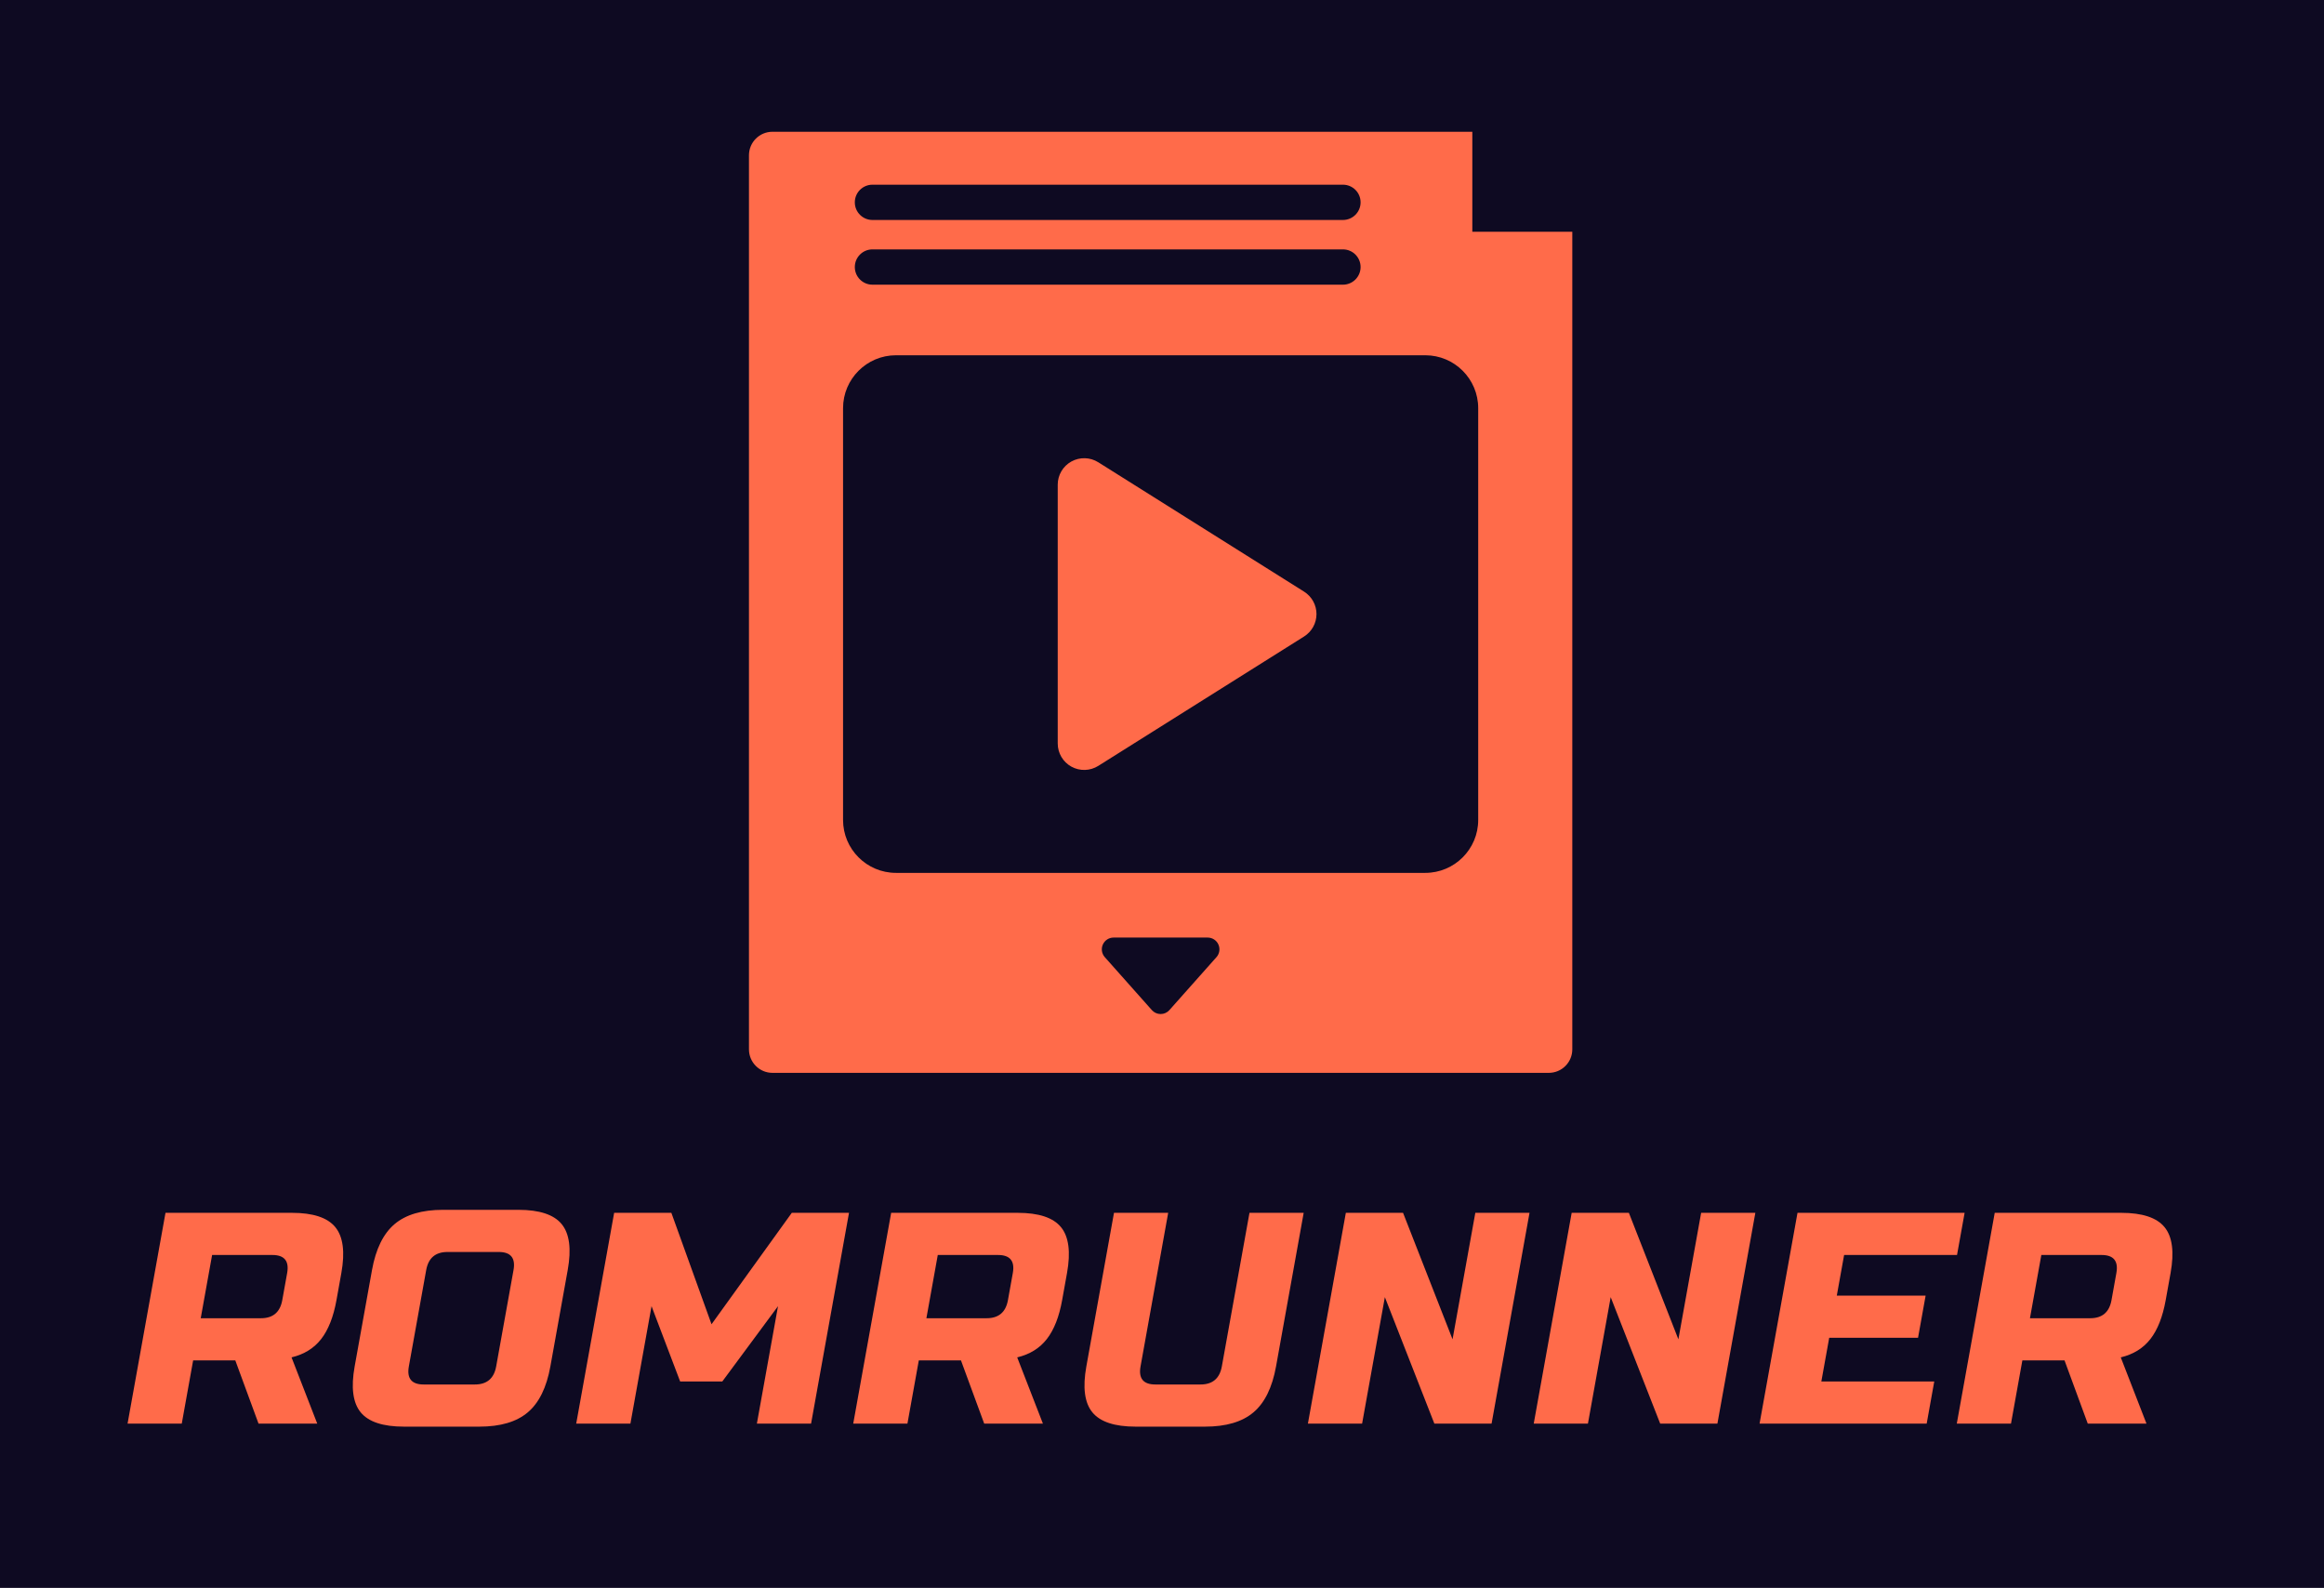
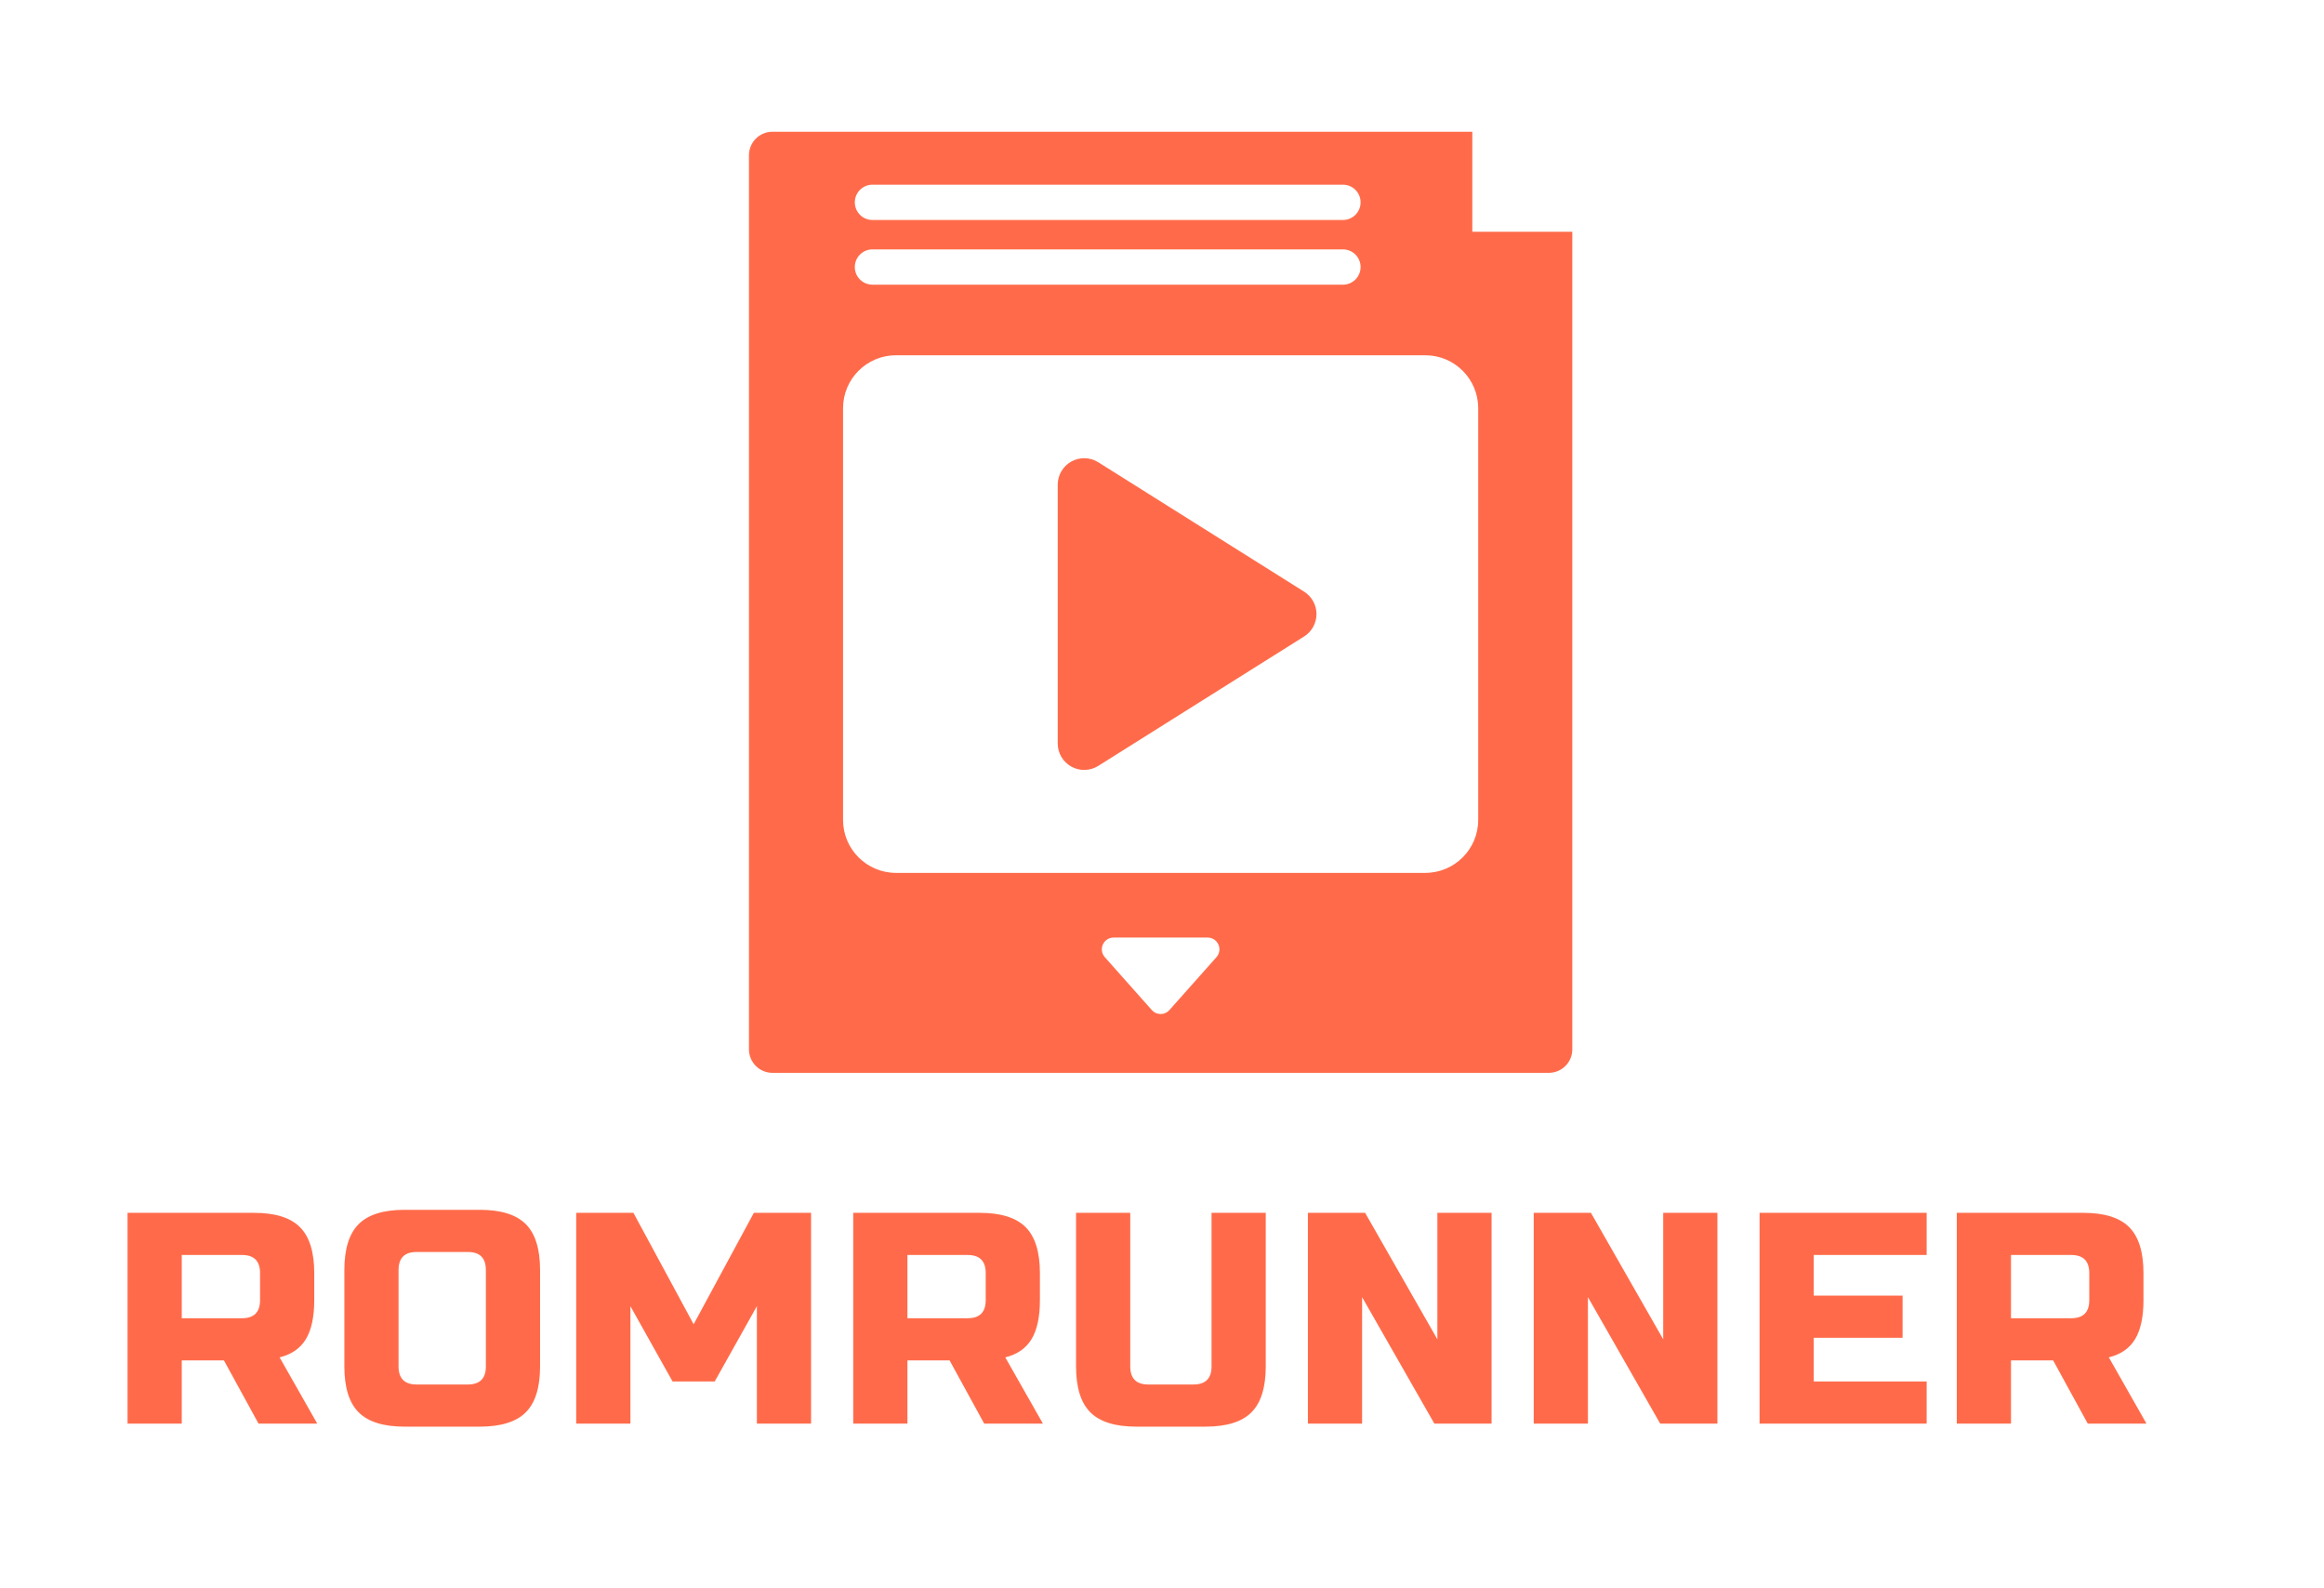
<svg xmlns="http://www.w3.org/2000/svg" viewBox="0 0 849 580">
-   <rect width="849" height="580" fill="#0E0A22" />
  <svg x="224" y="20" width="400" height="400" viewBox="0 0 512 512">
    <g fill="#FF6B4A">
      <path fill-rule="evenodd" d="M63.50,47.00C63.50,40.92 68.42,36.00 74.50,36.00L401.75,36.00L401.75,82.75L448.50,82.75L448.50,465.00C448.50,471.08 443.58,476.00 437.50,476.00L74.50,476.00C68.42,476.00 63.50,471.08 63.50,465.00ZM341.25,60.75C345.81,60.75 349.50,64.44 349.50,69.00L349.50,69.00C349.50,73.56 345.81,77.25 341.25,77.25L121.25,77.25C116.69,77.25 113.00,73.56 113.00,69.00L113.00,69.00C113.00,64.44 116.69,60.75 121.25,60.75ZM341.25,91.00C345.81,91.00 349.50,94.69 349.50,99.25L349.50,99.25C349.50,103.81 345.81,107.50 341.25,107.50L121.25,107.50C116.69,107.50 113.00,103.81 113.00,99.25L113.00,99.25C113.00,94.69 116.69,91.00 121.25,91.00ZM379.75,140.50C393.42,140.50 404.50,151.58 404.50,165.25L404.50,357.75C404.50,371.42 393.42,382.50 379.75,382.50L132.25,382.50C118.58,382.50 107.50,371.42 107.50,357.75L107.50,165.25C107.50,151.58 118.58,140.50 132.25,140.50ZM207.88,201.00C207.88,196.50 210.32,192.35 214.26,190.17C218.21,187.99 223.02,188.13 226.84,190.52L323.09,251.02C326.69,253.29 328.88,257.24 328.88,261.50C328.88,265.76 326.69,269.71 323.09,271.98L226.84,332.48C223.02,334.87 218.21,335.01 214.26,332.83C210.32,330.65 207.88,326.50 207.88,322.00ZM229.89,421.90C228.45,420.29 228.10,417.97 228.98,416.00C229.87,414.02 231.83,412.75 234.00,412.75L278.00,412.75C280.17,412.75 282.13,414.02 283.02,416.00C283.90,417.97 283.55,420.29 282.11,421.90L260.11,446.65C259.07,447.83 257.57,448.50 256.00,448.50C254.43,448.50 252.93,447.83 251.89,446.65Z" />
    </g>
  </svg>
-   <path d="M60.46 443.0H106.66Q118.21 443.0 122.494 448.225Q126.779 453.45 124.7 465.0L122.918 474.9Q121.275 484.03 117.339 489.09Q113.403 494.15 106.506 495.8L115.9 520.0H94.45L85.958 496.9H70.558L66.4 520.0H46.6ZM104.9 465.0Q106.088 458.4 99.488 458.4H77.488L73.33 481.5H95.33Q101.93 481.5 103.118 474.9ZM187.598 463.9Q188.786 457.3 182.186 457.3H163.486Q156.886 457.3 155.698 463.9L149.362 499.1Q148.174 505.7 154.774 505.7H173.474Q180.074 505.7 181.262 499.1ZM201.062 499.1Q198.983 510.65 192.817 515.875Q186.652 521.1 175.102 521.1H147.602Q136.052 521.1 131.767 515.875Q127.483 510.65 129.562 499.1L135.898 463.9Q137.977 452.35 144.142 447.125Q150.308 441.9 161.858 441.9H189.358Q200.908 441.9 205.192 447.125Q209.477 452.35 207.398 463.9ZM284.222 477.1 263.872 504.6H248.472L238.022 477.1L230.3 520.0H210.5L224.36 443.0H245.26L259.934 483.7L289.26 443.0H310.16L296.3 520.0H276.5ZM325.56 443.0H371.76Q383.31 443.0 387.595 448.225Q391.879 453.45 389.8 465.0L388.018 474.9Q386.375 484.03 382.439 489.09Q378.503 494.15 371.606 495.8L381.0 520.0H359.55L351.058 496.9H335.658L331.5 520.0H311.7ZM370.0 465.0Q371.188 458.4 364.588 458.4H342.588L338.43 481.5H360.43Q367.03 481.5 368.218 474.9ZM456.46 443.0H476.26L466.162 499.1Q464.083 510.65 457.918 515.875Q451.752 521.1 440.202 521.1H414.902Q403.352 521.1 399.067 515.875Q394.783 510.65 396.862 499.1L406.96 443.0H426.76L416.662 499.1Q415.474 505.7 422.074 505.7H438.574Q445.174 505.7 446.362 499.1ZM544.9 520.0H524.0L505.916 473.8L497.6 520.0H477.8L491.66 443.0H512.56L530.644 489.2L538.96 443.0H558.76ZM627.4 520.0H606.5L588.416 473.8L580.1 520.0H560.3L574.16 443.0H595.06L613.144 489.2L621.46 443.0H641.26ZM703.85 520.0H642.8L656.66 443.0H717.71L714.938 458.4H673.688L671.015 473.25H703.465L700.693 488.65H668.243L665.372 504.6H706.622ZM728.71 443.0H774.91Q786.46 443.0 790.745 448.225Q795.029 453.45 792.95 465.0L791.168 474.9Q789.525 484.03 785.589 489.09Q781.653 494.15 774.756 495.8L784.15 520.0H762.7L754.208 496.9H738.808L734.65 520.0H714.85ZM773.15 465.0Q774.338 458.4 767.738 458.4H745.738L741.58 481.5H763.58Q770.18 481.5 771.368 474.9Z" fill="#FF6B4A" />
+   <path d="M46.6 443.0H92.8Q104.35 443.0 109.575 448.225Q114.8 453.45 114.8 465.0V474.9Q114.8 484.03 111.775 489.09Q108.75 494.15 102.15 495.8L115.9 520.0H94.45L81.8 496.9H66.4V520.0H46.6ZM95.0 465.0Q95.0 458.4 88.4 458.4H66.4V481.5H88.4Q95.0 481.5 95.0 474.9ZM177.5 463.9Q177.5 457.3 170.9 457.3H152.2Q145.6 457.3 145.6 463.9V499.1Q145.6 505.7 152.2 505.7H170.9Q177.5 505.7 177.5 499.1ZM197.3 499.1Q197.3 510.65 192.075 515.875Q186.85 521.1 175.3 521.1H147.8Q136.25 521.1 131.025 515.875Q125.8 510.65 125.8 499.1V463.9Q125.8 452.35 131.025 447.125Q136.25 441.9 147.8 441.9H175.3Q186.85 441.9 192.075 447.125Q197.3 452.35 197.3 463.9ZM276.5 477.1 261.1 504.6H245.7L230.3 477.1V520.0H210.5V443.0H231.4L253.4 483.7L275.4 443.0H296.3V520.0H276.5ZM311.7 443.0H357.9Q369.45 443.0 374.675 448.225Q379.9 453.45 379.9 465.0V474.9Q379.9 484.03 376.875 489.09Q373.85 494.15 367.25 495.8L381.0 520.0H359.55L346.9 496.9H331.5V520.0H311.7ZM360.1 465.0Q360.1 458.4 353.5 458.4H331.5V481.5H353.5Q360.1 481.5 360.1 474.9ZM442.6 443.0H462.4V499.1Q462.4 510.65 457.175 515.875Q451.95 521.1 440.4 521.1H415.1Q403.55 521.1 398.325 515.875Q393.1 510.65 393.1 499.1V443.0H412.9V499.1Q412.9 505.7 419.5 505.7H436.0Q442.6 505.7 442.6 499.1ZM544.9 520.0H524.0L497.6 473.8V520.0H477.8V443.0H498.7L525.1 489.2V443.0H544.9ZM627.4 520.0H606.5L580.1 473.8V520.0H560.3V443.0H581.2L607.6 489.2V443.0H627.4ZM703.85 520.0H642.8V443.0H703.85V458.4H662.6V473.25H695.05V488.65H662.6V504.6H703.85ZM714.85 443.0H761.05Q772.6 443.0 777.825 448.225Q783.05 453.45 783.05 465.0V474.9Q783.05 484.03 780.025 489.09Q777.0 494.15 770.4 495.8L784.15 520.0H762.7L750.05 496.9H734.65V520.0H714.85ZM763.25 465.0Q763.25 458.4 756.65 458.4H734.65V481.5H756.65Q763.25 481.5 763.25 474.9Z" fill="#FF6B4A" />
</svg>
